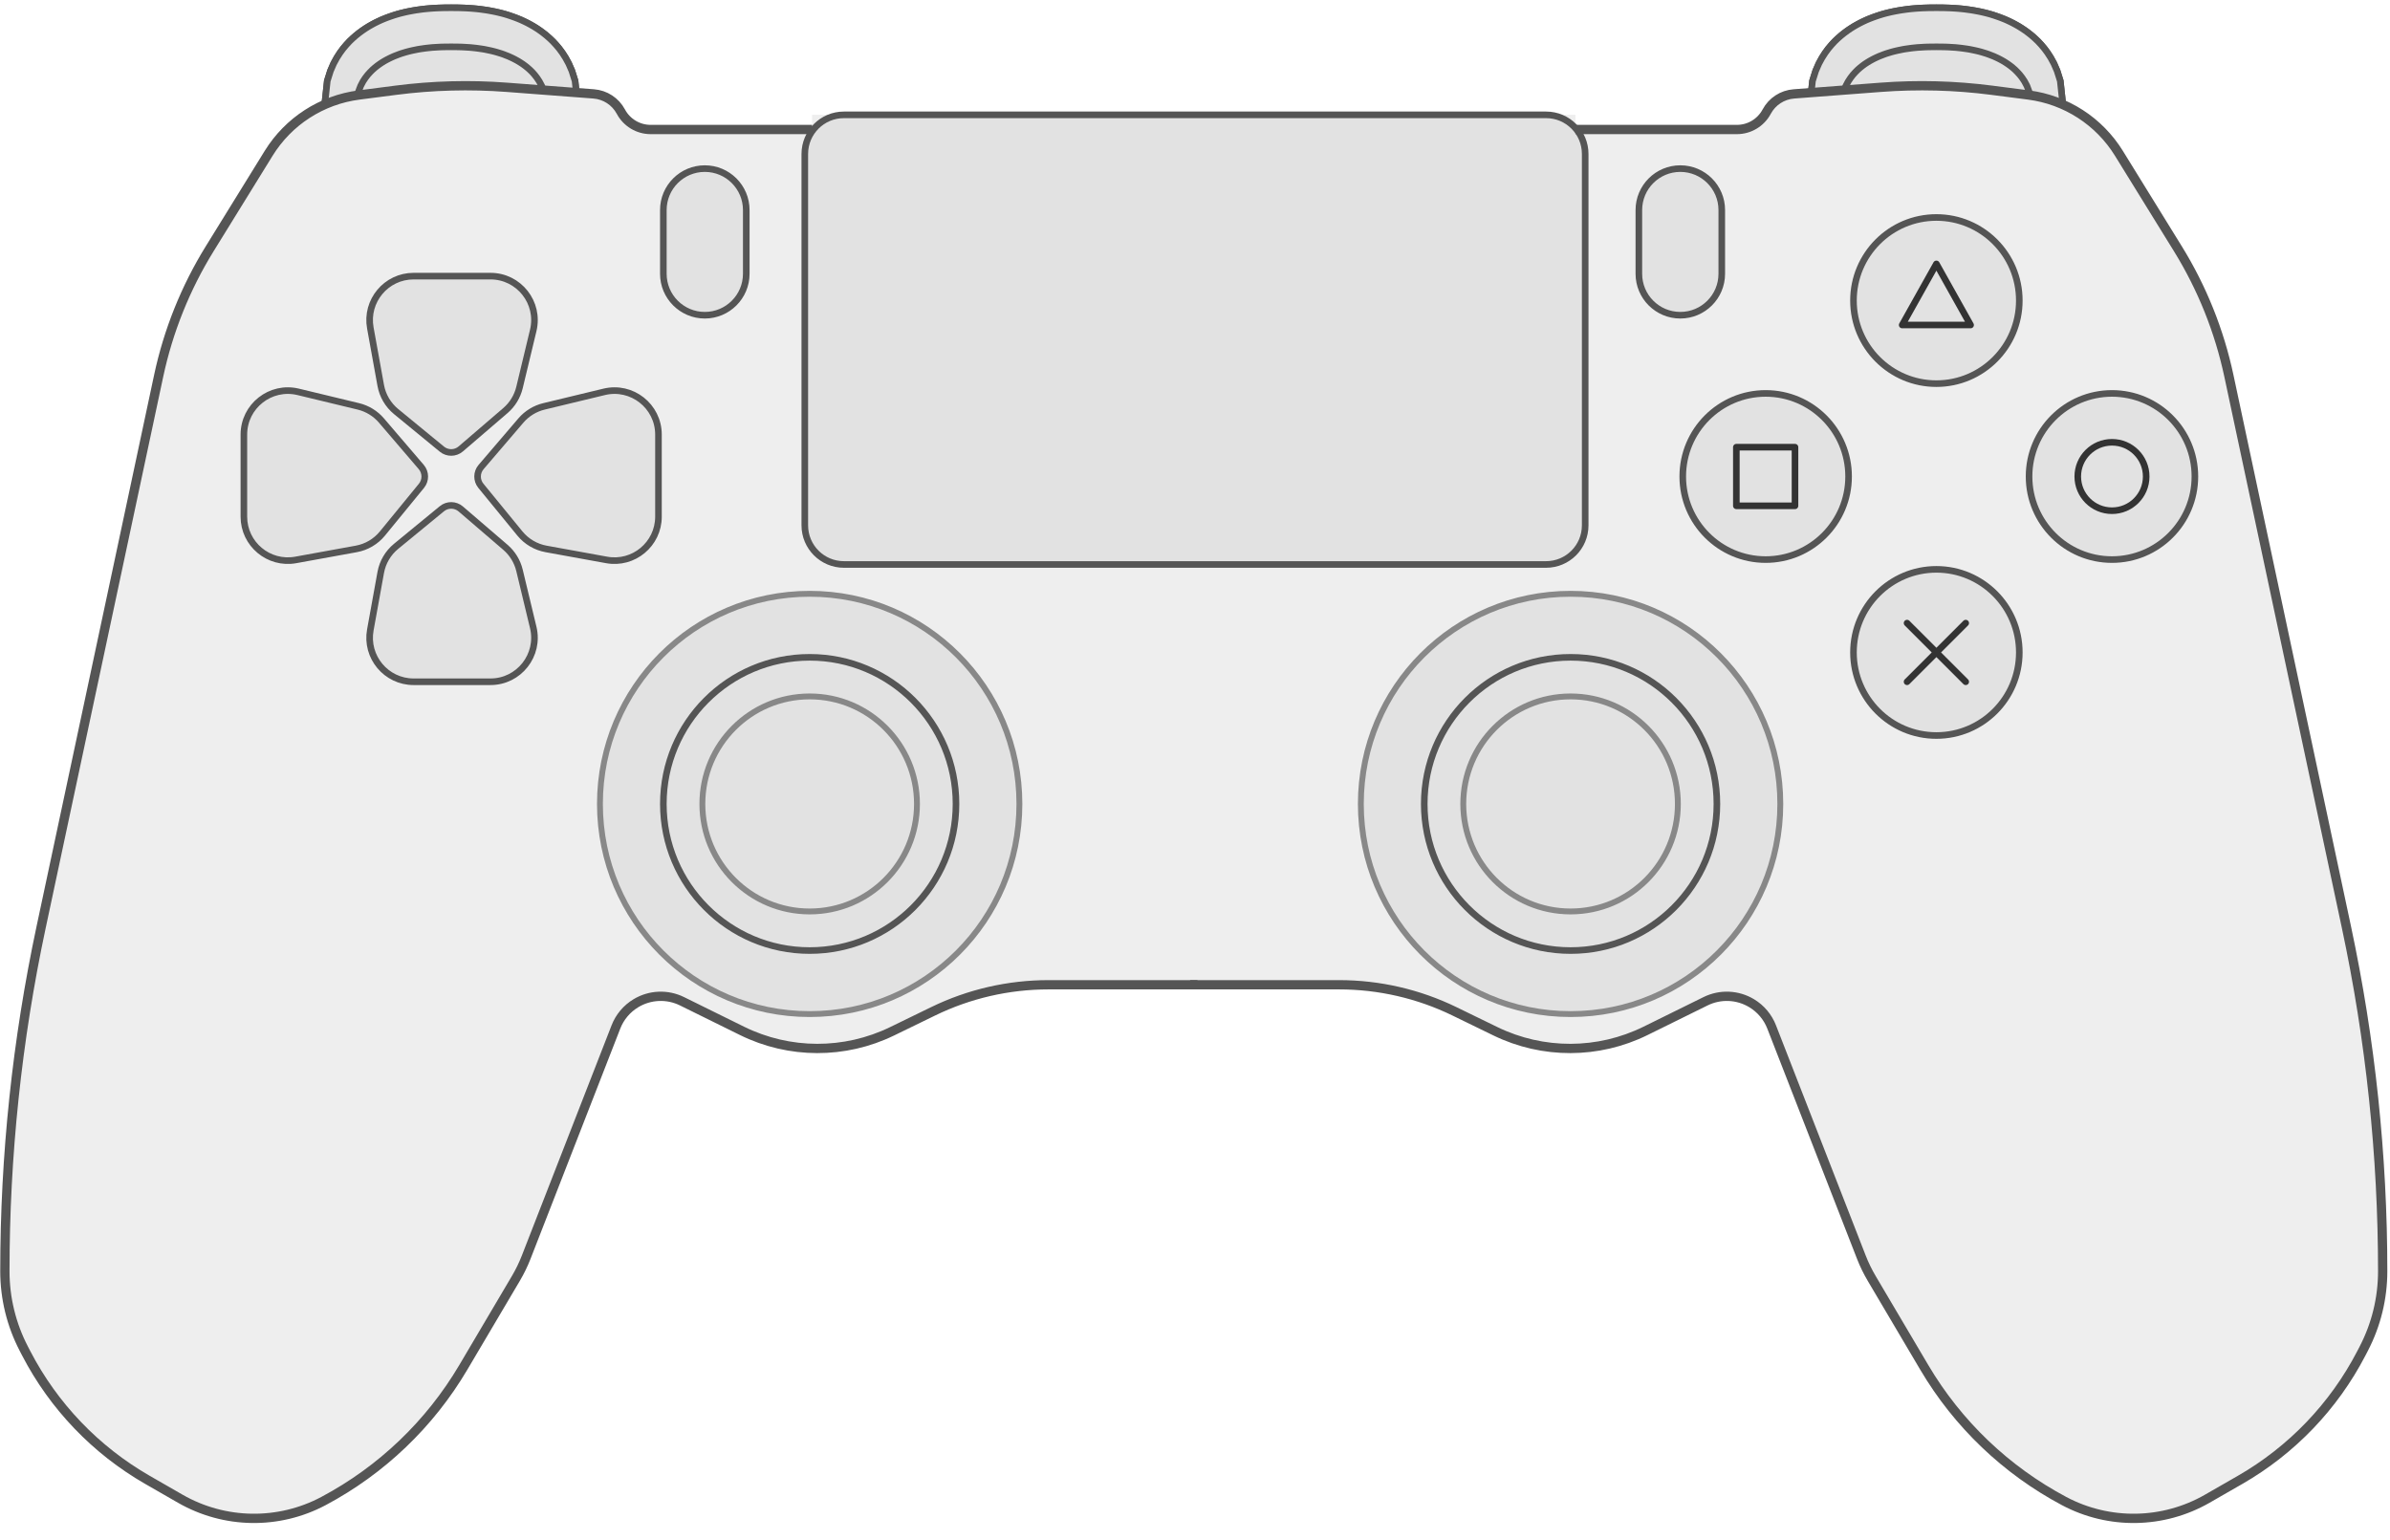
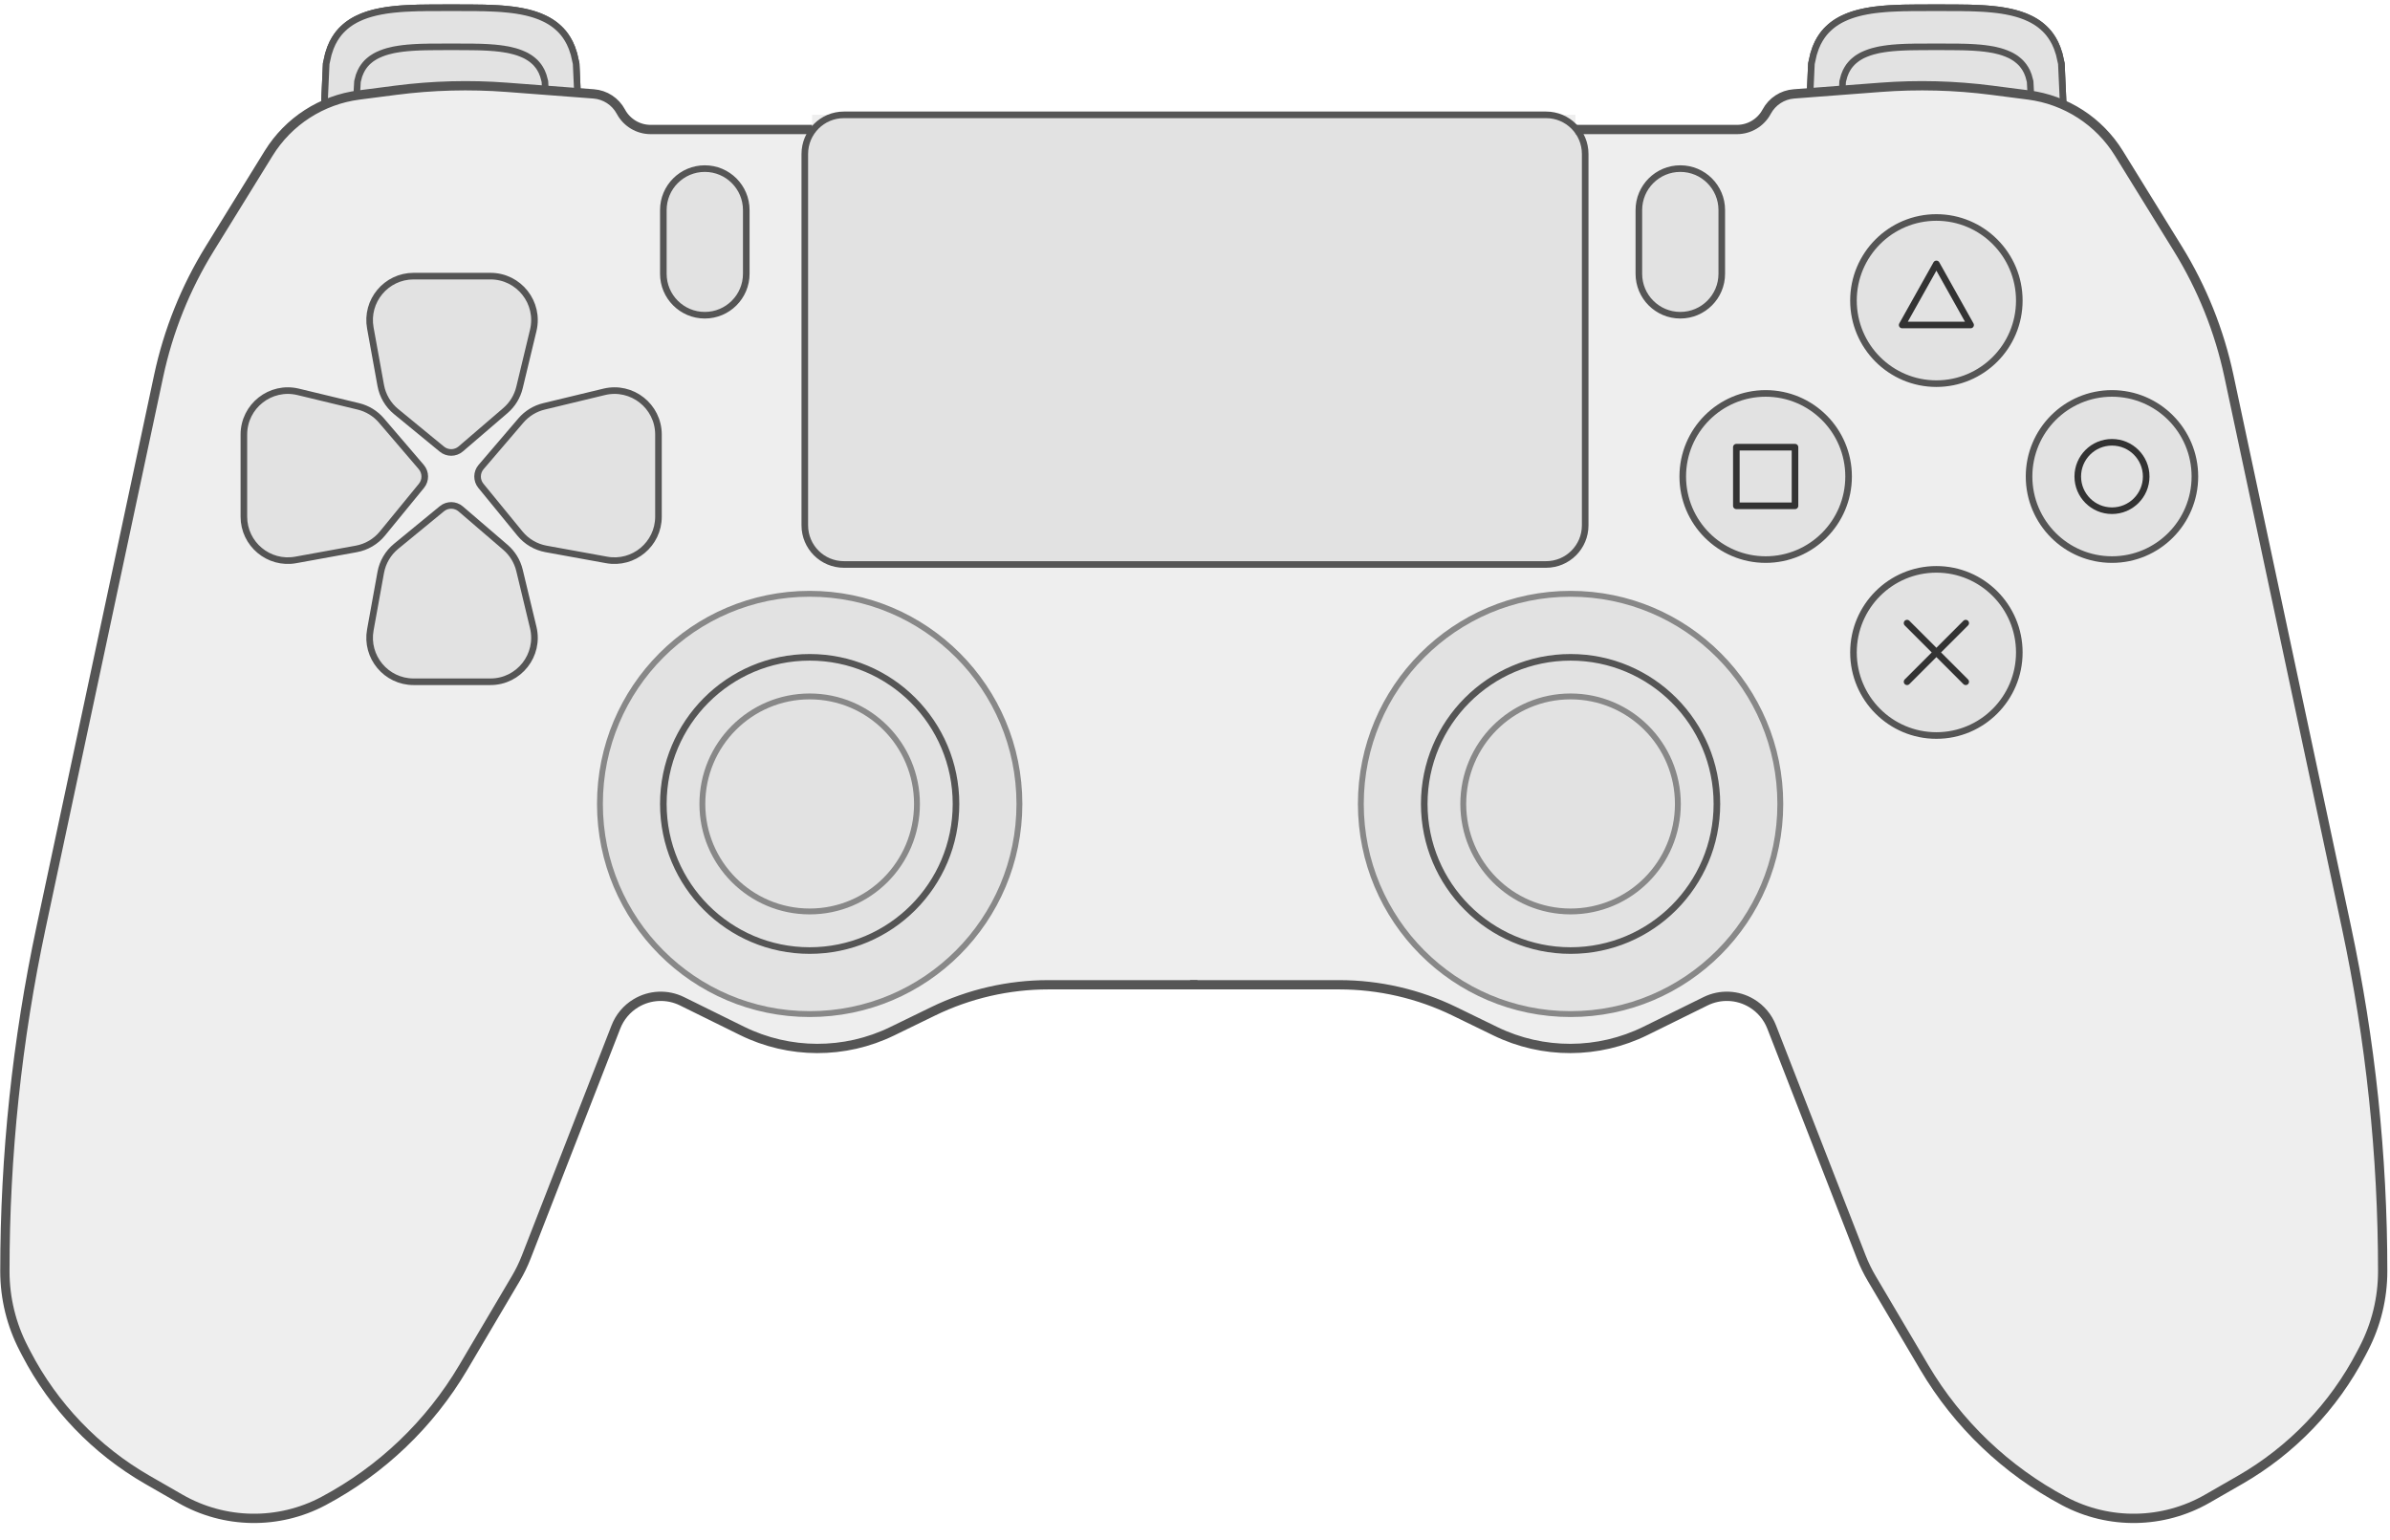
<svg xmlns="http://www.w3.org/2000/svg" viewBox="0 -16 489 315">
  <style>
/* preview only: platforms map these classes to theme tokens */
.ol{fill:none;stroke:#555;stroke-width:1.9;stroke-linejoin:round}
.body-fill{fill:#eee;stroke:none}
.key{fill:#e2e2e2;stroke:#555;stroke-width:1.35;stroke-linejoin:round}
.well{fill:#e2e2e2;stroke:#888;stroke-width:1.2}
.stick{fill:#e2e2e2;stroke:#555;stroke-width:1.35}
.cap{fill:#e2e2e2;stroke:#888;stroke-width:1.2}
.glyph{fill:none;stroke:#333;stroke-width:1.35;stroke-linecap:round;stroke-linejoin:round}
</style>
  <path class="body-fill" d="M166.16 10.5H133.129C130.579 10.5 128.235 9.096 127.033 6.846C125.919 4.762 123.817 3.392 121.46 3.213L103.697 1.864C96.126 1.29 88.517 1.491 80.987 2.464L73.454 3.438C65.812 4.426 59.023 8.807 54.973 15.362L42.9 34.905C37.955 42.908 34.425 51.704 32.463 60.905L8.425 173.663C3.487 196.823 0.998 220.439 0.998 244.12C0.998 249.626 2.322 255.051 4.858 259.938L5.364 260.914C10.984 271.743 19.595 280.731 30.175 286.809L36.88 290.661C45.913 295.85 56.978 296.033 66.177 291.145C78.047 284.838 87.946 275.377 94.784 263.804L105.542 245.598C106.367 244.202 107.078 242.741 107.666 241.229L126.02 194.13C126.811 192.101 128.252 190.391 130.119 189.269C132.989 187.543 136.54 187.396 139.544 188.877L151.818 194.933C161.495 199.706 172.836 199.737 182.538 195.015L190.915 190.937C198.266 187.359 206.335 185.5 214.512 185.5H244.999V7.5H166.16Z" />
  <path class="body-fill" d="M322.341 10.5H355.372C357.922 10.5 360.266 9.096 361.468 6.846C362.582 4.762 364.684 3.392 367.041 3.213L384.804 1.864C392.375 1.29 399.984 1.491 407.514 2.464L415.047 3.438C422.689 4.426 429.478 8.807 433.528 15.362L445.601 34.905C450.546 42.908 454.076 51.704 456.038 60.905L480.076 173.663C485.014 196.823 487.503 220.439 487.503 244.12C487.503 249.626 486.179 255.051 483.643 259.938L483.137 260.914C477.517 271.743 468.906 280.731 458.326 286.809L451.621 290.661C442.588 295.85 431.523 296.033 422.324 291.145C410.454 284.838 400.555 275.377 393.717 263.804L382.959 245.598C382.134 244.202 381.423 242.741 380.834 241.229L362.481 194.13C361.69 192.101 360.249 190.391 358.382 189.269C355.512 187.543 351.961 187.396 348.957 188.877L336.683 194.933C327.006 199.706 315.665 199.737 305.963 195.015L297.586 190.937C290.235 187.359 282.166 185.5 273.989 185.5H243.502V7.5H322.341Z" />
-   <path id="LeftTrigger" class="key" d="M66.44 5.39L66.96 0.56L67.61 -1.5L68.26 -2.99L68.91 -4.18L69.56 -5.19L70.21 -6.07L70.86 -6.84L71.51 -7.54L72.16 -8.16L72.81 -8.73L73.46 -9.25L74.11 -9.73L74.76 -10.17L75.41 -10.58L76.06 -10.95L76.71 -11.3L77.36 -11.62L78.01 -11.92L78.66 -12.19L79.31 -12.44L79.96 -12.67L80.61 -12.89L81.26 -13.09L81.91 -13.27L82.56 -13.43L83.21 -13.58L83.86 -13.71L84.51 -13.83L85.16 -13.94L85.81 -14.03L86.46 -14.12L87.11 -14.19L87.76 -14.25L88.41 -14.3L89.06 -14.34L89.71 -14.37L90.36 -14.39L91.01 -14.41L91.66 -14.41L92.31 -14.42L92.96 -14.41L93.61 -14.41L94.26 -14.39L94.91 -14.37L95.56 -14.34L96.21 -14.3L96.86 -14.25L97.51 -14.19L98.16 -14.12L98.81 -14.03L99.46 -13.94L100.11 -13.83L100.76 -13.71L101.41 -13.58L102.06 -13.43L102.71 -13.27L103.36 -13.09L104.01 -12.89L104.66 -12.67L105.31 -12.44L105.96 -12.19L106.61 -11.92L107.26 -11.62L107.91 -11.3L108.56 -10.95L109.21 -10.58L109.86 -10.17L110.51 -9.73L111.16 -9.25L111.81 -8.73L112.46 -8.16L113.11 -7.54L113.76 -6.84L114.41 -6.07L115.06 -5.19L115.71 -4.18L116.36 -2.99L117.01 -1.5L117.66 0.56L117.92 2.94L117.8 2.94L117.11 2.88L116.42 2.83L115.74 2.78L115.05 2.73L114.36 2.67L113.67 2.62L112.98 2.57L112.29 2.52L111.6 2.46L110.92 2.41L110.23 2.36L109.54 2.31L108.85 2.26L108.16 2.2L107.47 2.15L106.78 2.1L106.1 2.05L105.41 1.99L104.72 1.94L104.03 1.89L103.34 1.84L102.65 1.79L101.96 1.75L101.27 1.71L100.58 1.67L99.89 1.64L99.2 1.61L98.51 1.59L97.82 1.57L97.13 1.56L96.44 1.55L95.75 1.55L95.06 1.55L94.37 1.55L93.68 1.56L92.99 1.57L92.3 1.58L91.61 1.6L90.92 1.63L90.23 1.66L89.54 1.69L88.85 1.73L88.16 1.77L87.47 1.82L86.78 1.87L86.09 1.92L85.41 1.98L84.72 2.05L84.03 2.11L83.34 2.18L82.66 2.26L81.97 2.34L81.29 2.43L80.6 2.51L79.92 2.6L79.23 2.69L78.55 2.78L77.86 2.87L77.18 2.96L76.49 3.05L75.81 3.13L75.12 3.22L74.44 3.31L73.75 3.4L73.06 3.49L72.37 3.6L71.68 3.73L71 3.88L70.33 4.04L69.66 4.22L69 4.42L68.34 4.64L67.69 4.88L67.05 5.13Z" />
-   <path id="LeftTriggerFill" class="key" d="M66.44 5.39L66.96 0.56L67.61 -1.5L68.26 -2.99L68.91 -4.18L69.56 -5.19L70.21 -6.07L70.86 -6.84L71.51 -7.54L72.16 -8.16L72.81 -8.73L73.46 -9.25L74.11 -9.73L74.76 -10.17L75.41 -10.58L76.06 -10.95L76.71 -11.3L77.36 -11.62L78.01 -11.92L78.66 -12.19L79.31 -12.44L79.96 -12.67L80.61 -12.89L81.26 -13.09L81.91 -13.27L82.56 -13.43L83.21 -13.58L83.86 -13.71L84.51 -13.83L85.16 -13.94L85.81 -14.03L86.46 -14.12L87.11 -14.19L87.76 -14.25L88.41 -14.3L89.06 -14.34L89.71 -14.37L90.36 -14.39L91.01 -14.41L91.66 -14.41L92.31 -14.42L92.96 -14.41L93.61 -14.41L94.26 -14.39L94.91 -14.37L95.56 -14.34L96.21 -14.3L96.86 -14.25L97.51 -14.19L98.16 -14.12L98.81 -14.03L99.46 -13.94L100.11 -13.83L100.76 -13.71L101.41 -13.58L102.06 -13.43L102.71 -13.27L103.36 -13.09L104.01 -12.89L104.66 -12.67L105.31 -12.44L105.96 -12.19L106.61 -11.92L107.26 -11.62L107.91 -11.3L108.56 -10.95L109.21 -10.58L109.86 -10.17L110.51 -9.73L111.16 -9.25L111.81 -8.73L112.46 -8.16L113.11 -7.54L113.76 -6.84L114.41 -6.07L115.06 -5.19L115.71 -4.18L116.36 -2.99L117.01 -1.5L117.66 0.56L117.92 2.94L117.8 2.94L117.11 2.88L116.42 2.83L115.74 2.78L115.05 2.73L114.36 2.67L113.67 2.62L112.98 2.57L112.29 2.52L111.6 2.46L110.92 2.41L110.23 2.36L109.54 2.31L108.85 2.26L108.16 2.2L107.47 2.15L106.78 2.1L106.1 2.05L105.41 1.99L104.72 1.94L104.03 1.89L103.34 1.84L102.65 1.79L101.96 1.75L101.27 1.71L100.58 1.67L99.89 1.64L99.2 1.61L98.51 1.59L97.82 1.57L97.13 1.56L96.44 1.55L95.75 1.55L95.06 1.55L94.37 1.55L93.68 1.56L92.99 1.57L92.3 1.58L91.61 1.6L90.92 1.63L90.23 1.66L89.54 1.69L88.85 1.73L88.16 1.77L87.47 1.82L86.78 1.87L86.09 1.92L85.41 1.98L84.72 2.05L84.03 2.11L83.34 2.18L82.66 2.26L81.97 2.34L81.29 2.43L80.6 2.51L79.92 2.6L79.23 2.69L78.55 2.78L77.86 2.87L77.18 2.96L76.49 3.05L75.81 3.13L75.12 3.22L74.44 3.31L73.75 3.4L73.06 3.49L72.37 3.6L71.68 3.73L71 3.88L70.33 4.04L69.66 4.22L69 4.42L68.34 4.64L67.69 4.88L67.05 5.13Z" />
-   <path id="LeftBumper" class="key" d="M73.22 3.47L73.3 2.86L73.79 1.58L74.27 0.66L74.76 -0.08L75.25 -0.71L75.74 -1.25L76.22 -1.73L76.71 -2.16L77.2 -2.55L77.69 -2.9L78.17 -3.22L78.66 -3.52L79.15 -3.79L79.64 -4.04L80.12 -4.27L80.61 -4.49L81.1 -4.68L81.59 -4.87L82.07 -5.04L82.56 -5.19L83.05 -5.34L83.54 -5.47L84.02 -5.59L84.51 -5.7L85 -5.8L85.49 -5.9L85.97 -5.98L86.46 -6.05L86.95 -6.12L87.44 -6.18L87.92 -6.23L88.41 -6.28L88.9 -6.31L89.39 -6.34L89.87 -6.37L90.36 -6.39L90.85 -6.4L91.34 -6.41L91.82 -6.41L92.31 -6.42L92.8 -6.41L93.29 -6.41L93.77 -6.4L94.26 -6.39L94.75 -6.37L95.24 -6.34L95.72 -6.31L96.21 -6.28L96.7 -6.23L97.19 -6.18L97.67 -6.12L98.16 -6.05L98.65 -5.98L99.14 -5.9L99.62 -5.8L100.11 -5.7L100.6 -5.59L101.09 -5.47L101.57 -5.34L102.06 -5.19L102.55 -5.04L103.04 -4.87L103.52 -4.68L104.01 -4.49L104.5 -4.27L104.99 -4.04L105.47 -3.79L105.96 -3.52L106.45 -3.22L106.94 -2.9L107.42 -2.55L107.91 -2.16L108.4 -1.73L108.89 -1.25L109.37 -0.71L109.86 -0.08L110.35 0.66L110.84 1.58L111.16 2.43L111.15 2.43L110.46 2.38L109.77 2.33L109.08 2.27L108.39 2.22L107.7 2.17L107.01 2.12L106.32 2.06L105.64 2.01L104.95 1.96L104.26 1.91L103.57 1.85L102.88 1.81L102.19 1.76L101.5 1.72L100.81 1.68L100.12 1.65L99.43 1.62L98.74 1.6L98.05 1.58L97.36 1.56L96.67 1.55L95.98 1.55L95.29 1.54L94.6 1.55L93.91 1.55L93.22 1.56L92.53 1.58L91.84 1.6L91.15 1.62L90.46 1.65L89.77 1.68L89.08 1.72L88.39 1.76L87.7 1.8L87.01 1.85L86.32 1.9L85.64 1.96L84.95 2.02L84.26 2.09L83.57 2.16L82.89 2.24L82.2 2.31L81.51 2.4L80.83 2.48L80.14 2.57L79.46 2.66L78.77 2.75L78.09 2.84L77.4 2.93L76.72 3.02L76.03 3.1L75.35 3.19L74.66 3.28L73.98 3.37L73.29 3.46Z" />
-   <path id="RightTrigger" class="key" d="M422.06 5.39L421.54 0.56L420.89 -1.5L420.24 -2.99L419.59 -4.18L418.94 -5.19L418.29 -6.07L417.64 -6.84L416.99 -7.54L416.34 -8.16L415.69 -8.73L415.04 -9.25L414.39 -9.73L413.74 -10.17L413.09 -10.58L412.44 -10.95L411.79 -11.3L411.14 -11.62L410.49 -11.92L409.84 -12.19L409.19 -12.44L408.54 -12.67L407.89 -12.89L407.24 -13.09L406.59 -13.27L405.94 -13.43L405.29 -13.58L404.64 -13.71L403.99 -13.83L403.34 -13.94L402.69 -14.03L402.04 -14.12L401.39 -14.19L400.74 -14.25L400.09 -14.3L399.44 -14.34L398.79 -14.37L398.14 -14.39L397.49 -14.41L396.84 -14.41L396.19 -14.42L395.54 -14.41L394.89 -14.41L394.24 -14.39L393.59 -14.37L392.94 -14.34L392.29 -14.3L391.64 -14.25L390.99 -14.19L390.34 -14.12L389.69 -14.03L389.04 -13.94L388.39 -13.83L387.74 -13.71L387.09 -13.58L386.44 -13.43L385.79 -13.27L385.14 -13.09L384.49 -12.89L383.84 -12.67L383.19 -12.44L382.54 -12.19L381.89 -11.92L381.24 -11.62L380.59 -11.3L379.94 -10.95L379.29 -10.58L378.64 -10.17L377.99 -9.73L377.34 -9.25L376.69 -8.73L376.04 -8.16L375.39 -7.54L374.74 -6.84L374.09 -6.07L373.44 -5.19L372.79 -4.18L372.14 -2.99L371.49 -1.5L370.84 0.56L370.58 2.94L370.7 2.94L371.39 2.88L372.08 2.83L372.76 2.78L373.45 2.73L374.14 2.67L374.83 2.62L375.52 2.57L376.21 2.52L376.9 2.46L377.59 2.41L378.27 2.36L378.96 2.31L379.65 2.26L380.34 2.2L381.03 2.15L381.72 2.1L382.41 2.05L383.09 1.99L383.78 1.94L384.47 1.89L385.16 1.84L385.85 1.79L386.54 1.75L387.23 1.71L387.92 1.67L388.61 1.64L389.3 1.61L389.99 1.59L390.68 1.57L391.37 1.56L392.06 1.55L392.75 1.55L393.44 1.55L394.13 1.55L394.82 1.56L395.51 1.57L396.2 1.58L396.89 1.6L397.58 1.63L398.27 1.66L398.96 1.69L399.65 1.73L400.34 1.77L401.03 1.82L401.72 1.87L402.41 1.92L403.09 1.98L403.78 2.05L404.47 2.11L405.16 2.18L405.84 2.26L406.53 2.34L407.22 2.43L407.9 2.51L408.59 2.6L409.27 2.69L409.96 2.78L410.64 2.87L411.33 2.96L412.01 3.05L412.7 3.13L413.38 3.22L414.06 3.31L414.75 3.4L415.44 3.49L416.13 3.6L416.82 3.73L417.5 3.88L418.17 4.04L418.84 4.22L419.5 4.42L420.16 4.64L420.81 4.88L421.45 5.13Z" />
-   <path id="RightTriggerFill" class="key" d="M422.06 5.39L421.54 0.56L420.89 -1.5L420.24 -2.99L419.59 -4.18L418.94 -5.19L418.29 -6.07L417.64 -6.84L416.99 -7.54L416.34 -8.16L415.69 -8.73L415.04 -9.25L414.39 -9.73L413.74 -10.17L413.09 -10.58L412.44 -10.95L411.79 -11.3L411.14 -11.62L410.49 -11.92L409.84 -12.19L409.19 -12.44L408.54 -12.67L407.89 -12.89L407.24 -13.09L406.59 -13.27L405.94 -13.43L405.29 -13.58L404.64 -13.71L403.99 -13.83L403.34 -13.94L402.69 -14.03L402.04 -14.12L401.39 -14.19L400.74 -14.25L400.09 -14.3L399.44 -14.34L398.79 -14.37L398.14 -14.39L397.49 -14.41L396.84 -14.41L396.19 -14.42L395.54 -14.41L394.89 -14.41L394.24 -14.39L393.59 -14.37L392.94 -14.34L392.29 -14.3L391.64 -14.25L390.99 -14.19L390.34 -14.12L389.69 -14.03L389.04 -13.94L388.39 -13.83L387.74 -13.71L387.09 -13.58L386.44 -13.43L385.79 -13.27L385.14 -13.09L384.49 -12.89L383.84 -12.67L383.19 -12.44L382.54 -12.19L381.89 -11.92L381.24 -11.62L380.59 -11.3L379.94 -10.95L379.29 -10.58L378.64 -10.17L377.99 -9.73L377.34 -9.25L376.69 -8.73L376.04 -8.16L375.39 -7.54L374.74 -6.84L374.09 -6.07L373.44 -5.19L372.79 -4.18L372.14 -2.99L371.49 -1.5L370.84 0.56L370.58 2.94L370.7 2.94L371.39 2.88L372.08 2.83L372.76 2.78L373.45 2.73L374.14 2.67L374.83 2.62L375.52 2.57L376.21 2.52L376.9 2.46L377.59 2.41L378.27 2.36L378.96 2.31L379.65 2.26L380.34 2.2L381.03 2.15L381.72 2.1L382.41 2.05L383.09 1.99L383.78 1.94L384.47 1.89L385.16 1.84L385.85 1.79L386.54 1.75L387.23 1.71L387.92 1.67L388.61 1.64L389.3 1.61L389.99 1.59L390.68 1.57L391.37 1.56L392.06 1.55L392.75 1.55L393.44 1.55L394.13 1.55L394.82 1.56L395.51 1.57L396.2 1.58L396.89 1.6L397.58 1.63L398.27 1.66L398.96 1.69L399.65 1.73L400.34 1.77L401.03 1.82L401.72 1.87L402.41 1.92L403.09 1.98L403.78 2.05L404.47 2.11L405.16 2.18L405.84 2.26L406.53 2.34L407.22 2.43L407.9 2.51L408.59 2.6L409.27 2.69L409.96 2.78L410.64 2.87L411.33 2.96L412.01 3.05L412.7 3.13L413.38 3.22L414.06 3.31L414.75 3.4L415.44 3.49L416.13 3.6L416.82 3.73L417.5 3.88L418.17 4.04L418.84 4.22L419.5 4.42L420.16 4.64L420.81 4.88L421.45 5.13Z" />
-   <path id="RightBumper" class="key" d="M415.28 3.47L415.2 2.86L414.72 1.58L414.23 0.66L413.74 -0.08L413.25 -0.71L412.76 -1.25L412.28 -1.73L411.79 -2.16L411.3 -2.55L410.81 -2.9L410.33 -3.22L409.84 -3.52L409.35 -3.79L408.87 -4.04L408.38 -4.27L407.89 -4.49L407.4 -4.68L406.91 -4.87L406.43 -5.04L405.94 -5.19L405.45 -5.34L404.97 -5.47L404.48 -5.59L403.99 -5.7L403.5 -5.8L403.01 -5.9L402.53 -5.98L402.04 -6.05L401.55 -6.12L401.06 -6.18L400.58 -6.23L400.09 -6.28L399.6 -6.31L399.12 -6.34L398.63 -6.37L398.14 -6.39L397.65 -6.4L397.16 -6.41L396.68 -6.41L396.19 -6.42L395.7 -6.41L395.22 -6.41L394.73 -6.4L394.24 -6.39L393.75 -6.37L393.26 -6.34L392.78 -6.31L392.29 -6.28L391.8 -6.23L391.31 -6.18L390.83 -6.12L390.34 -6.05L389.85 -5.98L389.37 -5.9L388.88 -5.8L388.39 -5.7L387.9 -5.59L387.41 -5.47L386.93 -5.34L386.44 -5.19L385.95 -5.04L385.47 -4.87L384.98 -4.68L384.49 -4.49L384 -4.27L383.51 -4.04L383.03 -3.79L382.54 -3.52L382.05 -3.22L381.56 -2.9L381.08 -2.55L380.59 -2.16L380.1 -1.73L379.62 -1.25L379.13 -0.71L378.64 -0.08L378.15 0.66L377.66 1.58L377.34 2.43L377.36 2.43L378.04 2.38L378.73 2.33L379.42 2.27L380.11 2.22L380.8 2.17L381.49 2.12L382.18 2.06L382.86 2.01L383.55 1.96L384.24 1.91L384.93 1.85L385.62 1.81L386.31 1.76L387 1.72L387.69 1.68L388.38 1.65L389.07 1.62L389.76 1.6L390.45 1.58L391.14 1.56L391.83 1.55L392.52 1.55L393.21 1.54L393.9 1.55L394.59 1.55L395.28 1.56L395.97 1.58L396.66 1.6L397.35 1.62L398.04 1.65L398.73 1.68L399.42 1.72L400.11 1.76L400.8 1.8L401.49 1.85L402.18 1.9L402.86 1.96L403.55 2.02L404.24 2.09L404.93 2.16L405.61 2.24L406.3 2.31L406.99 2.4L407.67 2.48L408.36 2.57L409.04 2.66L409.73 2.75L410.41 2.84L411.1 2.93L411.78 3.02L412.47 3.1L413.15 3.19L413.84 3.28L414.52 3.37L415.21 3.46Z" />
+   <path id="LeftTrigger" class="key" d="M66.36 5.42L66.74 -2.97L67.18 -4.93L67.61 -6.22L68.04 -7.2L68.48 -8L68.91 -8.66L69.34 -9.23L69.78 -9.73L70.21 -10.16L70.64 -10.55L71.08 -10.91L71.51 -11.22L71.94 -11.51L72.38 -11.77L72.81 -12.01L73.24 -12.22L73.68 -12.42L74.11 -12.61L74.54 -12.77L74.98 -12.93L75.41 -13.07L75.84 -13.2L76.28 -13.32L76.71 -13.43L77.14 -13.53L77.58 -13.62L78.01 -13.71L78.44 -13.78L78.88 -13.86L79.31 -13.92L79.74 -13.98L80.18 -14.03L80.61 -14.08L81.04 -14.12L81.48 -14.16L81.91 -14.2L82.34 -14.23L82.78 -14.26L83.21 -14.28L83.64 -14.3L84.08 -14.32L84.51 -14.34L84.94 -14.35L85.38 -14.37L85.81 -14.38L86.24 -14.38L86.68 -14.39L87.11 -14.4L87.54 -14.4L87.98 -14.41L88.41 -14.41L88.84 -14.41L89.28 -14.41L89.71 -14.41L90.14 -14.41L90.58 -14.42L91.01 -14.42L91.44 -14.42L91.88 -14.42L92.31 -14.42L92.74 -14.42L93.18 -14.42L93.61 -14.42L94.04 -14.42L94.48 -14.41L94.91 -14.41L95.34 -14.41L95.78 -14.41L96.21 -14.41L96.64 -14.41L97.08 -14.4L97.51 -14.4L97.94 -14.39L98.38 -14.38L98.81 -14.38L99.24 -14.37L99.68 -14.35L100.11 -14.34L100.54 -14.32L100.98 -14.3L101.41 -14.28L101.84 -14.26L102.28 -14.23L102.71 -14.2L103.14 -14.16L103.58 -14.12L104.01 -14.08L104.44 -14.03L104.88 -13.98L105.31 -13.92L105.74 -13.86L106.18 -13.78L106.61 -13.71L107.04 -13.62L107.48 -13.53L107.91 -13.43L108.34 -13.32L108.78 -13.2L109.21 -13.07L109.64 -12.93L110.08 -12.77L110.51 -12.61L110.94 -12.42L111.38 -12.22L111.81 -12.01L112.24 -11.77L112.68 -11.51L113.11 -11.22L113.54 -10.91L113.98 -10.55L114.41 -10.16L114.84 -9.73L115.28 -9.23L115.71 -8.66L116.14 -8L116.58 -7.2L117.01 -6.22L117.44 -4.93L117.88 -2.97L118.15 2.96L118.03 2.95L117.34 2.9L116.65 2.85L115.97 2.8L115.28 2.74L114.59 2.69L113.9 2.64L113.21 2.59L112.52 2.53L111.83 2.48L111.15 2.43L110.46 2.38L109.77 2.33L109.08 2.27L108.39 2.22L107.7 2.17L107.01 2.12L106.32 2.06L105.64 2.01L104.95 1.96L104.26 1.91L103.57 1.85L102.88 1.81L102.19 1.76L101.5 1.72L100.81 1.68L100.12 1.65L99.43 1.62L98.74 1.6L98.05 1.58L97.36 1.56L96.67 1.55L95.98 1.55L95.29 1.54L94.6 1.55L93.91 1.55L93.22 1.56L92.53 1.58L91.84 1.6L91.15 1.62L90.46 1.65L89.77 1.68L89.08 1.72L88.39 1.76L87.7 1.8L87.01 1.85L86.32 1.9L85.64 1.96L84.95 2.02L84.26 2.09L83.57 2.16L82.89 2.24L82.2 2.31L81.51 2.4L80.83 2.48L80.14 2.57L79.46 2.66L78.77 2.75L78.09 2.84L77.4 2.93L76.72 3.02L76.03 3.1L75.35 3.19L74.66 3.28L73.98 3.37L73.29 3.46L72.6 3.56L71.91 3.69L71.23 3.83L70.55 3.98L69.88 4.16L69.22 4.36L68.56 4.57L67.91 4.8L67.27 5.04L66.63 5.31Z" />
+   <path id="LeftTriggerFill" class="key" d="M66.36 5.42L66.74 -2.97L67.18 -4.93L67.61 -6.22L68.04 -7.2L68.48 -8L68.91 -8.66L69.34 -9.23L69.78 -9.73L70.21 -10.16L70.64 -10.55L71.08 -10.91L71.51 -11.22L71.94 -11.51L72.38 -11.77L72.81 -12.01L73.24 -12.22L73.68 -12.42L74.11 -12.61L74.54 -12.77L74.98 -12.93L75.41 -13.07L75.84 -13.2L76.28 -13.32L76.71 -13.43L77.14 -13.53L77.58 -13.62L78.01 -13.71L78.44 -13.78L78.88 -13.86L79.31 -13.92L79.74 -13.98L80.18 -14.03L80.61 -14.08L81.04 -14.12L81.48 -14.16L81.91 -14.2L82.34 -14.23L82.78 -14.26L83.21 -14.28L83.64 -14.3L84.08 -14.32L84.51 -14.34L84.94 -14.35L85.38 -14.37L85.81 -14.38L86.24 -14.38L86.68 -14.39L87.11 -14.4L87.54 -14.4L87.98 -14.41L88.41 -14.41L88.84 -14.41L89.28 -14.41L89.71 -14.41L90.14 -14.41L90.58 -14.42L91.01 -14.42L91.44 -14.42L91.88 -14.42L92.31 -14.42L92.74 -14.42L93.18 -14.42L93.61 -14.42L94.04 -14.42L94.48 -14.41L94.91 -14.41L95.34 -14.41L95.78 -14.41L96.21 -14.41L96.64 -14.41L97.08 -14.4L97.51 -14.4L97.94 -14.39L98.38 -14.38L98.81 -14.38L99.24 -14.37L99.68 -14.35L100.11 -14.34L100.54 -14.32L100.98 -14.3L101.41 -14.28L101.84 -14.26L102.28 -14.23L102.71 -14.2L103.14 -14.16L103.58 -14.12L104.01 -14.08L104.44 -14.03L104.88 -13.98L105.31 -13.92L105.74 -13.86L106.18 -13.78L106.61 -13.71L107.04 -13.62L107.48 -13.53L107.91 -13.43L108.34 -13.32L108.78 -13.2L109.21 -13.07L109.64 -12.93L110.08 -12.77L110.51 -12.61L110.94 -12.42L111.38 -12.22L111.81 -12.01L112.24 -11.77L112.68 -11.51L113.11 -11.22L113.54 -10.91L113.98 -10.55L114.41 -10.16L114.84 -9.73L115.28 -9.23L115.71 -8.66L116.14 -8L116.58 -7.2L117.01 -6.22L117.44 -4.93L117.88 -2.97L118.15 2.96L118.03 2.95L117.34 2.9L116.65 2.85L115.97 2.8L115.28 2.74L114.59 2.69L113.9 2.64L113.21 2.59L112.52 2.53L111.83 2.48L111.15 2.43L110.46 2.38L109.77 2.33L109.08 2.27L108.39 2.22L107.7 2.17L107.01 2.12L106.32 2.06L105.64 2.01L104.95 1.96L104.26 1.91L103.57 1.85L102.88 1.81L102.19 1.76L101.5 1.72L100.81 1.68L100.12 1.65L99.43 1.62L98.74 1.6L98.05 1.58L97.36 1.56L96.67 1.55L95.98 1.55L95.29 1.54L94.6 1.55L93.91 1.55L93.22 1.56L92.53 1.58L91.84 1.6L91.15 1.62L90.46 1.65L89.77 1.68L89.08 1.72L88.39 1.76L87.7 1.8L87.01 1.85L86.32 1.9L85.64 1.96L84.95 2.02L84.26 2.09L83.57 2.16L82.89 2.24L82.2 2.31L81.51 2.4L80.83 2.48L80.14 2.57L79.46 2.66L78.77 2.75L78.09 2.84L77.4 2.93L76.72 3.02L76.03 3.1L75.35 3.19L74.66 3.28L73.98 3.37L73.29 3.46L72.6 3.56L71.91 3.69L71.23 3.83L70.55 3.98L69.88 4.16L69.22 4.36L68.56 4.57L67.91 4.8L67.27 5.04L66.63 5.31Z" />
+   <path id="LeftBumper" class="key" d="M72.98 3.5L73.14 0.67L73.46 -0.54L73.79 -1.34L74.11 -1.95L74.44 -2.44L74.76 -2.85L75.09 -3.21L75.41 -3.51L75.74 -3.78L76.06 -4.03L76.39 -4.24L76.71 -4.44L77.04 -4.62L77.36 -4.78L77.69 -4.92L78.01 -5.06L78.34 -5.18L78.66 -5.3L78.99 -5.4L79.31 -5.5L79.64 -5.58L79.96 -5.66L80.29 -5.74L80.61 -5.81L80.94 -5.87L81.26 -5.92L81.59 -5.98L81.91 -6.02L82.24 -6.07L82.56 -6.11L82.89 -6.14L83.21 -6.18L83.54 -6.21L83.86 -6.23L84.19 -6.26L84.51 -6.28L84.84 -6.3L85.16 -6.32L85.49 -6.33L85.81 -6.35L86.14 -6.36L86.46 -6.37L86.79 -6.38L87.11 -6.38L87.44 -6.39L87.76 -6.4L88.09 -6.4L88.41 -6.4L88.74 -6.41L89.06 -6.41L89.39 -6.41L89.71 -6.41L90.04 -6.41L90.36 -6.41L90.69 -6.42L91.01 -6.42L91.34 -6.42L91.66 -6.42L91.99 -6.42L92.31 -6.42L92.64 -6.42L92.96 -6.42L93.29 -6.42L93.61 -6.42L93.94 -6.42L94.26 -6.41L94.59 -6.41L94.91 -6.41L95.24 -6.41L95.56 -6.41L95.89 -6.41L96.21 -6.4L96.54 -6.4L96.86 -6.4L97.19 -6.39L97.51 -6.38L97.84 -6.38L98.16 -6.37L98.49 -6.36L98.81 -6.35L99.14 -6.33L99.46 -6.32L99.79 -6.3L100.11 -6.28L100.44 -6.26L100.76 -6.23L101.09 -6.21L101.41 -6.18L101.74 -6.14L102.06 -6.11L102.39 -6.07L102.71 -6.02L103.04 -5.98L103.36 -5.92L103.69 -5.87L104.01 -5.81L104.34 -5.74L104.66 -5.66L104.99 -5.58L105.31 -5.5L105.64 -5.4L105.96 -5.3L106.29 -5.18L106.61 -5.06L106.94 -4.92L107.26 -4.78L107.59 -4.62L107.91 -4.44L108.24 -4.24L108.56 -4.03L108.89 -3.78L109.21 -3.51L109.54 -3.21L109.86 -2.85L110.19 -2.44L110.51 -1.95L110.84 -1.34L111.16 -0.54L111.49 0.67L111.58 2.46L111.37 2.45L110.69 2.39L110 2.34L109.31 2.29L108.62 2.24L107.93 2.19L107.24 2.13L106.55 2.08L105.87 2.03L105.18 1.98L104.49 1.92L103.8 1.87L103.11 1.82L102.42 1.77L101.73 1.73L101.04 1.69L100.35 1.66L99.66 1.63L98.97 1.61L98.28 1.59L97.59 1.57L96.9 1.56L96.21 1.55L95.52 1.55L94.83 1.55L94.14 1.55L93.45 1.56L92.76 1.57L92.07 1.59L91.38 1.61L90.69 1.64L90 1.67L89.31 1.7L88.62 1.74L87.93 1.79L87.24 1.83L86.55 1.89L85.87 1.94L85.18 2L84.49 2.07L83.8 2.14L83.12 2.21L82.43 2.29L81.74 2.37L81.06 2.46L80.37 2.54L79.69 2.63L79 2.72L78.32 2.81L77.63 2.9L76.95 2.99L76.26 3.08L75.58 3.16L74.89 3.25L74.21 3.34L73.52 3.43Z" />
+   <path id="RightTrigger" class="key" d="M422.14 5.42L421.76 -2.97L421.32 -4.93L420.89 -6.22L420.46 -7.2L420.02 -8L419.59 -8.66L419.16 -9.23L418.72 -9.73L418.29 -10.16L417.86 -10.55L417.42 -10.91L416.99 -11.22L416.56 -11.51L416.12 -11.77L415.69 -12.01L415.26 -12.22L414.82 -12.42L414.39 -12.61L413.96 -12.77L413.52 -12.93L413.09 -13.07L412.66 -13.2L412.22 -13.32L411.79 -13.43L411.36 -13.53L410.92 -13.62L410.49 -13.71L410.06 -13.78L409.62 -13.86L409.19 -13.92L408.76 -13.98L408.32 -14.03L407.89 -14.08L407.46 -14.12L407.02 -14.16L406.59 -14.2L406.16 -14.23L405.72 -14.26L405.29 -14.28L404.86 -14.3L404.42 -14.32L403.99 -14.34L403.56 -14.35L403.12 -14.37L402.69 -14.38L402.26 -14.38L401.82 -14.39L401.39 -14.4L400.96 -14.4L400.52 -14.41L400.09 -14.41L399.66 -14.41L399.22 -14.41L398.79 -14.41L398.36 -14.41L397.92 -14.42L397.49 -14.42L397.06 -14.42L396.62 -14.42L396.19 -14.42L395.76 -14.42L395.32 -14.42L394.89 -14.42L394.46 -14.42L394.02 -14.41L393.59 -14.41L393.16 -14.41L392.72 -14.41L392.29 -14.41L391.86 -14.41L391.42 -14.4L390.99 -14.4L390.56 -14.39L390.12 -14.38L389.69 -14.38L389.26 -14.37L388.82 -14.35L388.39 -14.34L387.96 -14.32L387.52 -14.3L387.09 -14.28L386.66 -14.26L386.22 -14.23L385.79 -14.2L385.36 -14.16L384.92 -14.12L384.49 -14.08L384.06 -14.03L383.62 -13.98L383.19 -13.92L382.76 -13.86L382.32 -13.78L381.89 -13.71L381.46 -13.62L381.02 -13.53L380.59 -13.43L380.16 -13.32L379.72 -13.2L379.29 -13.07L378.86 -12.93L378.42 -12.77L377.99 -12.61L377.56 -12.42L377.12 -12.22L376.69 -12.01L376.26 -11.77L375.82 -11.51L375.39 -11.22L374.96 -10.91L374.52 -10.55L374.09 -10.16L373.66 -9.73L373.22 -9.23L372.79 -8.66L372.36 -8L371.92 -7.2L371.49 -6.22L371.06 -4.93L370.62 -2.97L370.35 2.96L370.47 2.95L371.16 2.9L371.85 2.85L372.54 2.8L373.22 2.74L373.91 2.69L374.6 2.64L375.29 2.59L375.98 2.53L376.67 2.48L377.36 2.43L378.04 2.38L378.73 2.33L379.42 2.27L380.11 2.22L380.8 2.17L381.49 2.12L382.18 2.06L382.86 2.01L383.55 1.96L384.24 1.91L384.93 1.85L385.62 1.81L386.31 1.76L387 1.72L387.69 1.68L388.38 1.65L389.07 1.62L389.76 1.6L390.45 1.58L391.14 1.56L391.83 1.55L392.52 1.55L393.21 1.54L393.9 1.55L394.59 1.55L395.28 1.56L395.97 1.58L396.66 1.6L397.35 1.62L398.04 1.65L398.73 1.68L399.42 1.72L400.11 1.76L400.8 1.8L401.49 1.85L402.18 1.9L402.86 1.96L403.55 2.02L404.24 2.09L404.93 2.16L405.61 2.24L406.3 2.31L406.99 2.4L407.67 2.48L408.36 2.57L409.04 2.66L409.73 2.75L410.41 2.84L411.1 2.93L411.78 3.02L412.47 3.1L413.15 3.19L413.84 3.28L414.52 3.37L415.21 3.46L415.9 3.56L416.59 3.69L417.27 3.83L417.95 3.98L418.62 4.16L419.28 4.36L419.94 4.57L420.59 4.8L421.23 5.04L421.87 5.31Z" />
+   <path id="RightTriggerFill" class="key" d="M422.14 5.42L421.76 -2.97L421.32 -4.93L420.89 -6.22L420.46 -7.2L420.02 -8L419.59 -8.66L419.16 -9.23L418.72 -9.73L418.29 -10.16L417.86 -10.55L417.42 -10.91L416.99 -11.22L416.56 -11.51L416.12 -11.77L415.69 -12.01L415.26 -12.22L414.82 -12.42L414.39 -12.61L413.96 -12.77L413.52 -12.93L413.09 -13.07L412.66 -13.2L412.22 -13.32L411.79 -13.43L411.36 -13.53L410.92 -13.62L410.49 -13.71L410.06 -13.78L409.62 -13.86L409.19 -13.92L408.76 -13.98L408.32 -14.03L407.89 -14.08L407.46 -14.12L407.02 -14.16L406.59 -14.2L406.16 -14.23L405.72 -14.26L405.29 -14.28L404.86 -14.3L404.42 -14.32L403.99 -14.34L403.56 -14.35L403.12 -14.37L402.69 -14.38L402.26 -14.38L401.82 -14.39L401.39 -14.4L400.96 -14.4L400.52 -14.41L400.09 -14.41L399.66 -14.41L399.22 -14.41L398.79 -14.41L398.36 -14.41L397.92 -14.42L397.49 -14.42L397.06 -14.42L396.62 -14.42L396.19 -14.42L395.76 -14.42L395.32 -14.42L394.89 -14.42L394.46 -14.42L394.02 -14.41L393.59 -14.41L393.16 -14.41L392.72 -14.41L392.29 -14.41L391.86 -14.41L391.42 -14.4L390.99 -14.4L390.56 -14.39L390.12 -14.38L389.69 -14.38L389.26 -14.37L388.82 -14.35L388.39 -14.34L387.96 -14.32L387.52 -14.3L387.09 -14.28L386.66 -14.26L386.22 -14.23L385.79 -14.2L385.36 -14.16L384.92 -14.12L384.49 -14.08L384.06 -14.03L383.62 -13.98L383.19 -13.92L382.76 -13.86L382.32 -13.78L381.89 -13.71L381.46 -13.62L381.02 -13.53L380.59 -13.43L380.16 -13.32L379.72 -13.2L379.29 -13.07L378.86 -12.93L378.42 -12.77L377.99 -12.61L377.56 -12.42L377.12 -12.22L376.69 -12.01L376.26 -11.77L375.82 -11.51L375.39 -11.22L374.96 -10.91L374.52 -10.55L374.09 -10.16L373.66 -9.73L373.22 -9.23L372.79 -8.66L372.36 -8L371.92 -7.2L371.49 -6.22L371.06 -4.93L370.62 -2.97L370.35 2.96L370.47 2.95L371.16 2.9L371.85 2.85L372.54 2.8L373.22 2.74L373.91 2.69L374.6 2.64L375.29 2.59L375.98 2.53L376.67 2.48L377.36 2.43L378.04 2.38L378.73 2.33L379.42 2.27L380.11 2.22L380.8 2.17L381.49 2.12L382.18 2.06L382.86 2.01L383.55 1.96L384.24 1.91L384.93 1.85L385.62 1.81L386.31 1.76L387 1.72L387.69 1.68L388.38 1.65L389.07 1.62L389.76 1.6L390.45 1.58L391.14 1.56L391.83 1.55L392.52 1.55L393.21 1.54L393.9 1.55L394.59 1.55L395.28 1.56L395.97 1.58L396.66 1.6L397.35 1.62L398.04 1.65L398.73 1.68L399.42 1.72L400.11 1.76L400.8 1.8L401.49 1.85L402.18 1.9L402.86 1.96L403.55 2.02L404.24 2.09L404.93 2.16L405.61 2.24L406.3 2.31L406.99 2.4L407.67 2.48L408.36 2.57L409.04 2.66L409.73 2.75L410.41 2.84L411.1 2.93L411.78 3.02L412.47 3.1L413.15 3.19L413.84 3.28L414.52 3.37L415.21 3.46L415.9 3.56L416.59 3.69L417.27 3.83L417.95 3.98L418.62 4.16L419.28 4.36L419.94 4.57L420.59 4.8L421.23 5.04L421.87 5.31Z" />
+   <path id="RightBumper" class="key" d="M415.52 3.5L415.37 0.67L415.04 -0.54L414.72 -1.34L414.39 -1.95L414.06 -2.44L413.74 -2.85L413.41 -3.21L413.09 -3.51L412.76 -3.78L412.44 -4.03L412.12 -4.24L411.79 -4.44L411.47 -4.62L411.14 -4.78L410.81 -4.92L410.49 -5.06L410.16 -5.18L409.84 -5.3L409.51 -5.4L409.19 -5.5L408.87 -5.58L408.54 -5.66L408.22 -5.74L407.89 -5.81L407.56 -5.87L407.24 -5.92L406.91 -5.98L406.59 -6.02L406.26 -6.07L405.94 -6.11L405.62 -6.14L405.29 -6.18L404.97 -6.21L404.64 -6.23L404.31 -6.26L403.99 -6.28L403.66 -6.3L403.34 -6.32L403.01 -6.33L402.69 -6.35L402.37 -6.36L402.04 -6.37L401.72 -6.38L401.39 -6.38L401.06 -6.39L400.74 -6.4L400.41 -6.4L400.09 -6.4L399.76 -6.41L399.44 -6.41L399.12 -6.41L398.79 -6.41L398.47 -6.41L398.14 -6.41L397.81 -6.42L397.49 -6.42L397.16 -6.42L396.84 -6.42L396.51 -6.42L396.19 -6.42L395.87 -6.42L395.54 -6.42L395.22 -6.42L394.89 -6.42L394.56 -6.42L394.24 -6.41L393.91 -6.41L393.59 -6.41L393.26 -6.41L392.94 -6.41L392.62 -6.41L392.29 -6.4L391.97 -6.4L391.64 -6.4L391.31 -6.39L390.99 -6.38L390.66 -6.38L390.34 -6.37L390.01 -6.36L389.69 -6.35L389.37 -6.33L389.04 -6.32L388.72 -6.3L388.39 -6.28L388.06 -6.26L387.74 -6.23L387.41 -6.21L387.09 -6.18L386.76 -6.14L386.44 -6.11L386.12 -6.07L385.79 -6.02L385.47 -5.98L385.14 -5.92L384.81 -5.87L384.49 -5.81L384.16 -5.74L383.84 -5.66L383.51 -5.58L383.19 -5.5L382.87 -5.4L382.54 -5.3L382.22 -5.18L381.89 -5.06L381.56 -4.92L381.24 -4.78L380.91 -4.62L380.59 -4.44L380.26 -4.24L379.94 -4.03L379.62 -3.78L379.29 -3.51L378.97 -3.21L378.64 -2.85L378.31 -2.44L377.99 -1.95L377.66 -1.34L377.34 -0.54L377.01 0.67L376.92 2.46L377.13 2.45L377.81 2.39L378.5 2.34L379.19 2.29L379.88 2.24L380.57 2.19L381.26 2.13L381.95 2.08L382.64 2.03L383.32 1.98L384.01 1.92L384.7 1.87L385.39 1.82L386.08 1.77L386.77 1.73L387.46 1.69L388.15 1.66L388.84 1.63L389.53 1.61L390.22 1.59L390.91 1.57L391.6 1.56L392.29 1.55L392.98 1.55L393.67 1.55L394.36 1.55L395.05 1.56L395.74 1.57L396.43 1.59L397.12 1.61L397.81 1.64L398.5 1.67L399.19 1.7L399.88 1.74L400.57 1.79L401.26 1.83L401.95 1.89L402.64 1.94L403.32 2L404.01 2.07L404.7 2.14L405.39 2.21L406.07 2.29L406.76 2.37L407.44 2.46L408.13 2.54L408.81 2.63L409.5 2.72L410.18 2.81L410.87 2.9L411.55 2.99L412.24 3.08L412.92 3.16L413.61 3.25L414.29 3.34L414.98 3.43Z" />
  <rect class="key" fill="none" x="164.665" y="7.5" width="159.669" height="92" rx="8" />
  <path id="View" class="key" d="M135.722 26.983C135.722 22.298 139.52 18.5 144.205 18.5C148.89 18.5 152.688 22.298 152.688 26.983V40.017C152.688 44.702 148.89 48.5 144.205 48.5C139.52 48.5 135.722 44.702 135.722 40.017V26.983Z" />
  <path id="Menu" class="key" d="M335.314 26.983C335.314 22.298 339.112 18.5 343.797 18.5C348.482 18.5 352.279 22.298 352.279 26.983V40.017C352.279 44.702 348.482 48.5 343.797 48.5C339.112 48.5 335.314 44.702 335.314 40.017V26.983Z" />
  <path id="DPadUp" class="key" d="M75.77 51.105C74.769 45.581 79.013 40.5 84.626 40.5H100.351C106.173 40.5 110.463 45.943 109.102 51.604L106.293 63.287C105.851 65.126 104.841 66.779 103.407 68.011L94.27 75.859C93.165 76.808 91.537 76.826 90.412 75.902L81.046 68.213C79.396 66.859 78.281 64.962 77.9 62.862L75.77 51.105Z" />
  <path id="DPadDown" class="key" d="M75.77 112.896C74.769 118.418 79.013 123.5 84.626 123.5H100.351C106.173 123.5 110.463 118.057 109.102 112.396L106.293 100.713C105.851 98.874 104.841 97.221 103.407 95.989L94.27 88.141C93.165 87.192 91.537 87.174 90.412 88.098L81.046 95.787C79.396 97.141 78.281 99.038 77.9 101.138L75.77 112.896Z" />
  <path id="DPadLeft" class="key" d="M60.508 98.571C54.983 99.576 49.898 95.331 49.898 89.716V72.929C49.898 67.105 55.346 62.814 61.008 64.18L73.32 67.15C75.161 67.594 76.815 68.607 78.046 70.046L86.188 79.557C87.133 80.661 87.151 82.283 86.231 83.407L78.249 93.163C76.895 94.818 74.997 95.937 72.893 96.32L60.508 98.571Z" />
  <path id="DPadRight" class="key" d="M124.115 98.571C129.639 99.576 134.724 95.331 134.724 89.716V72.929C134.724 67.105 129.276 62.814 123.614 64.18L111.303 67.15C109.462 67.594 107.807 68.607 106.576 70.046L98.435 79.557C97.49 80.661 97.472 82.283 98.392 83.407L106.373 93.163C107.727 94.818 109.626 95.937 111.729 96.32L124.115 98.571Z" />
  <ellipse id="Y" class="key" cx="396.19" cy="45.5" rx="16.965" ry="17" />
  <ellipse id="X" class="key" cx="361.261" cy="81.5" rx="16.965" ry="17" />
  <ellipse id="B" class="key" cx="432.116" cy="81.5" rx="16.965" ry="17" />
  <ellipse id="A" class="key" cx="396.19" cy="117.5" rx="16.965" ry="17" />
  <ellipse class="well" cx="165.661" cy="148.5" rx="42.912" ry="43" />
  <ellipse class="well" cx="321.343" cy="148.5" rx="42.912" ry="43" />
  <g id="LeftThumbstick" data-travel="10">
    <ellipse class="stick" cx="165.661" cy="148.5" rx="29.939" ry="30" />
    <ellipse id="LeftThumbstickClick" class="cap" cx="165.661" cy="148.5" rx="21.955" ry="22" />
  </g>
  <g id="RightThumbstick" data-travel="10">
    <ellipse class="stick" cx="321.343" cy="148.5" rx="29.939" ry="30" />
    <ellipse id="RightThumbstickClick" class="cap" cx="321.343" cy="148.5" rx="21.955" ry="22" />
  </g>
  <path class="glyph" data-for="A" d="M390.19 111.5L402.19 123.5M402.19 111.5L390.19 123.5" />
  <path class="glyph" data-for="B" d="M439.116 81.5A7 7 0 1 1 425.116 81.5A7 7 0 1 1 439.116 81.5Z" />
  <path class="glyph" data-for="X" d="M355.261 75.5H367.261V87.5H355.261Z" />
  <path class="glyph" data-for="Y" d="M396.19 38.0L403.19 50.5H389.19Z" />
  <path class="ol" d="M166.16 10.5H133.129C130.579 10.5 128.235 9.096 127.033 6.846C125.919 4.762 123.817 3.392 121.46 3.213L103.697 1.864C96.126 1.29 88.517 1.491 80.987 2.464L73.454 3.438C65.812 4.426 59.023 8.807 54.973 15.362L42.9 34.905C37.955 42.908 34.425 51.704 32.463 60.905L8.425 173.663C3.487 196.823 0.998 220.439 0.998 244.12C0.998 249.626 2.322 255.051 4.858 259.938L5.364 260.914C10.984 271.743 19.595 280.731 30.175 286.809L36.88 290.661C45.913 295.85 56.978 296.033 66.177 291.145C78.047 284.838 87.946 275.377 94.784 263.804L105.542 245.598C106.367 244.202 107.078 242.741 107.666 241.229L126.02 194.13C126.811 192.101 128.252 190.391 130.119 189.269C132.989 187.543 136.54 187.396 139.544 188.877L151.818 194.933C161.495 199.706 172.836 199.737 182.538 195.015L190.915 190.937C198.266 187.359 206.335 185.5 214.512 185.5H244.999" />
  <path class="ol" d="M322.341 10.5H355.372C357.922 10.5 360.266 9.096 361.468 6.846C362.582 4.762 364.684 3.392 367.041 3.213L384.804 1.864C392.375 1.29 399.984 1.491 407.514 2.464L415.047 3.438C422.689 4.426 429.478 8.807 433.528 15.362L445.601 34.905C450.546 42.908 454.076 51.704 456.038 60.905L480.076 173.663C485.014 196.823 487.503 220.439 487.503 244.12C487.503 249.626 486.179 255.051 483.643 259.938L483.137 260.914C477.517 271.743 468.906 280.731 458.326 286.809L451.621 290.661C442.588 295.85 431.523 296.033 422.324 291.145C410.454 284.838 400.555 275.377 393.717 263.804L382.959 245.598C382.134 244.202 381.423 242.741 380.834 241.229L362.481 194.13C361.69 192.101 360.249 190.391 358.382 189.269C355.512 187.543 351.961 187.396 348.957 188.877L336.683 194.933C327.006 199.706 315.665 199.737 305.963 195.015L297.586 190.937C290.235 187.359 282.166 185.5 273.989 185.5H243.502" />
</svg>
